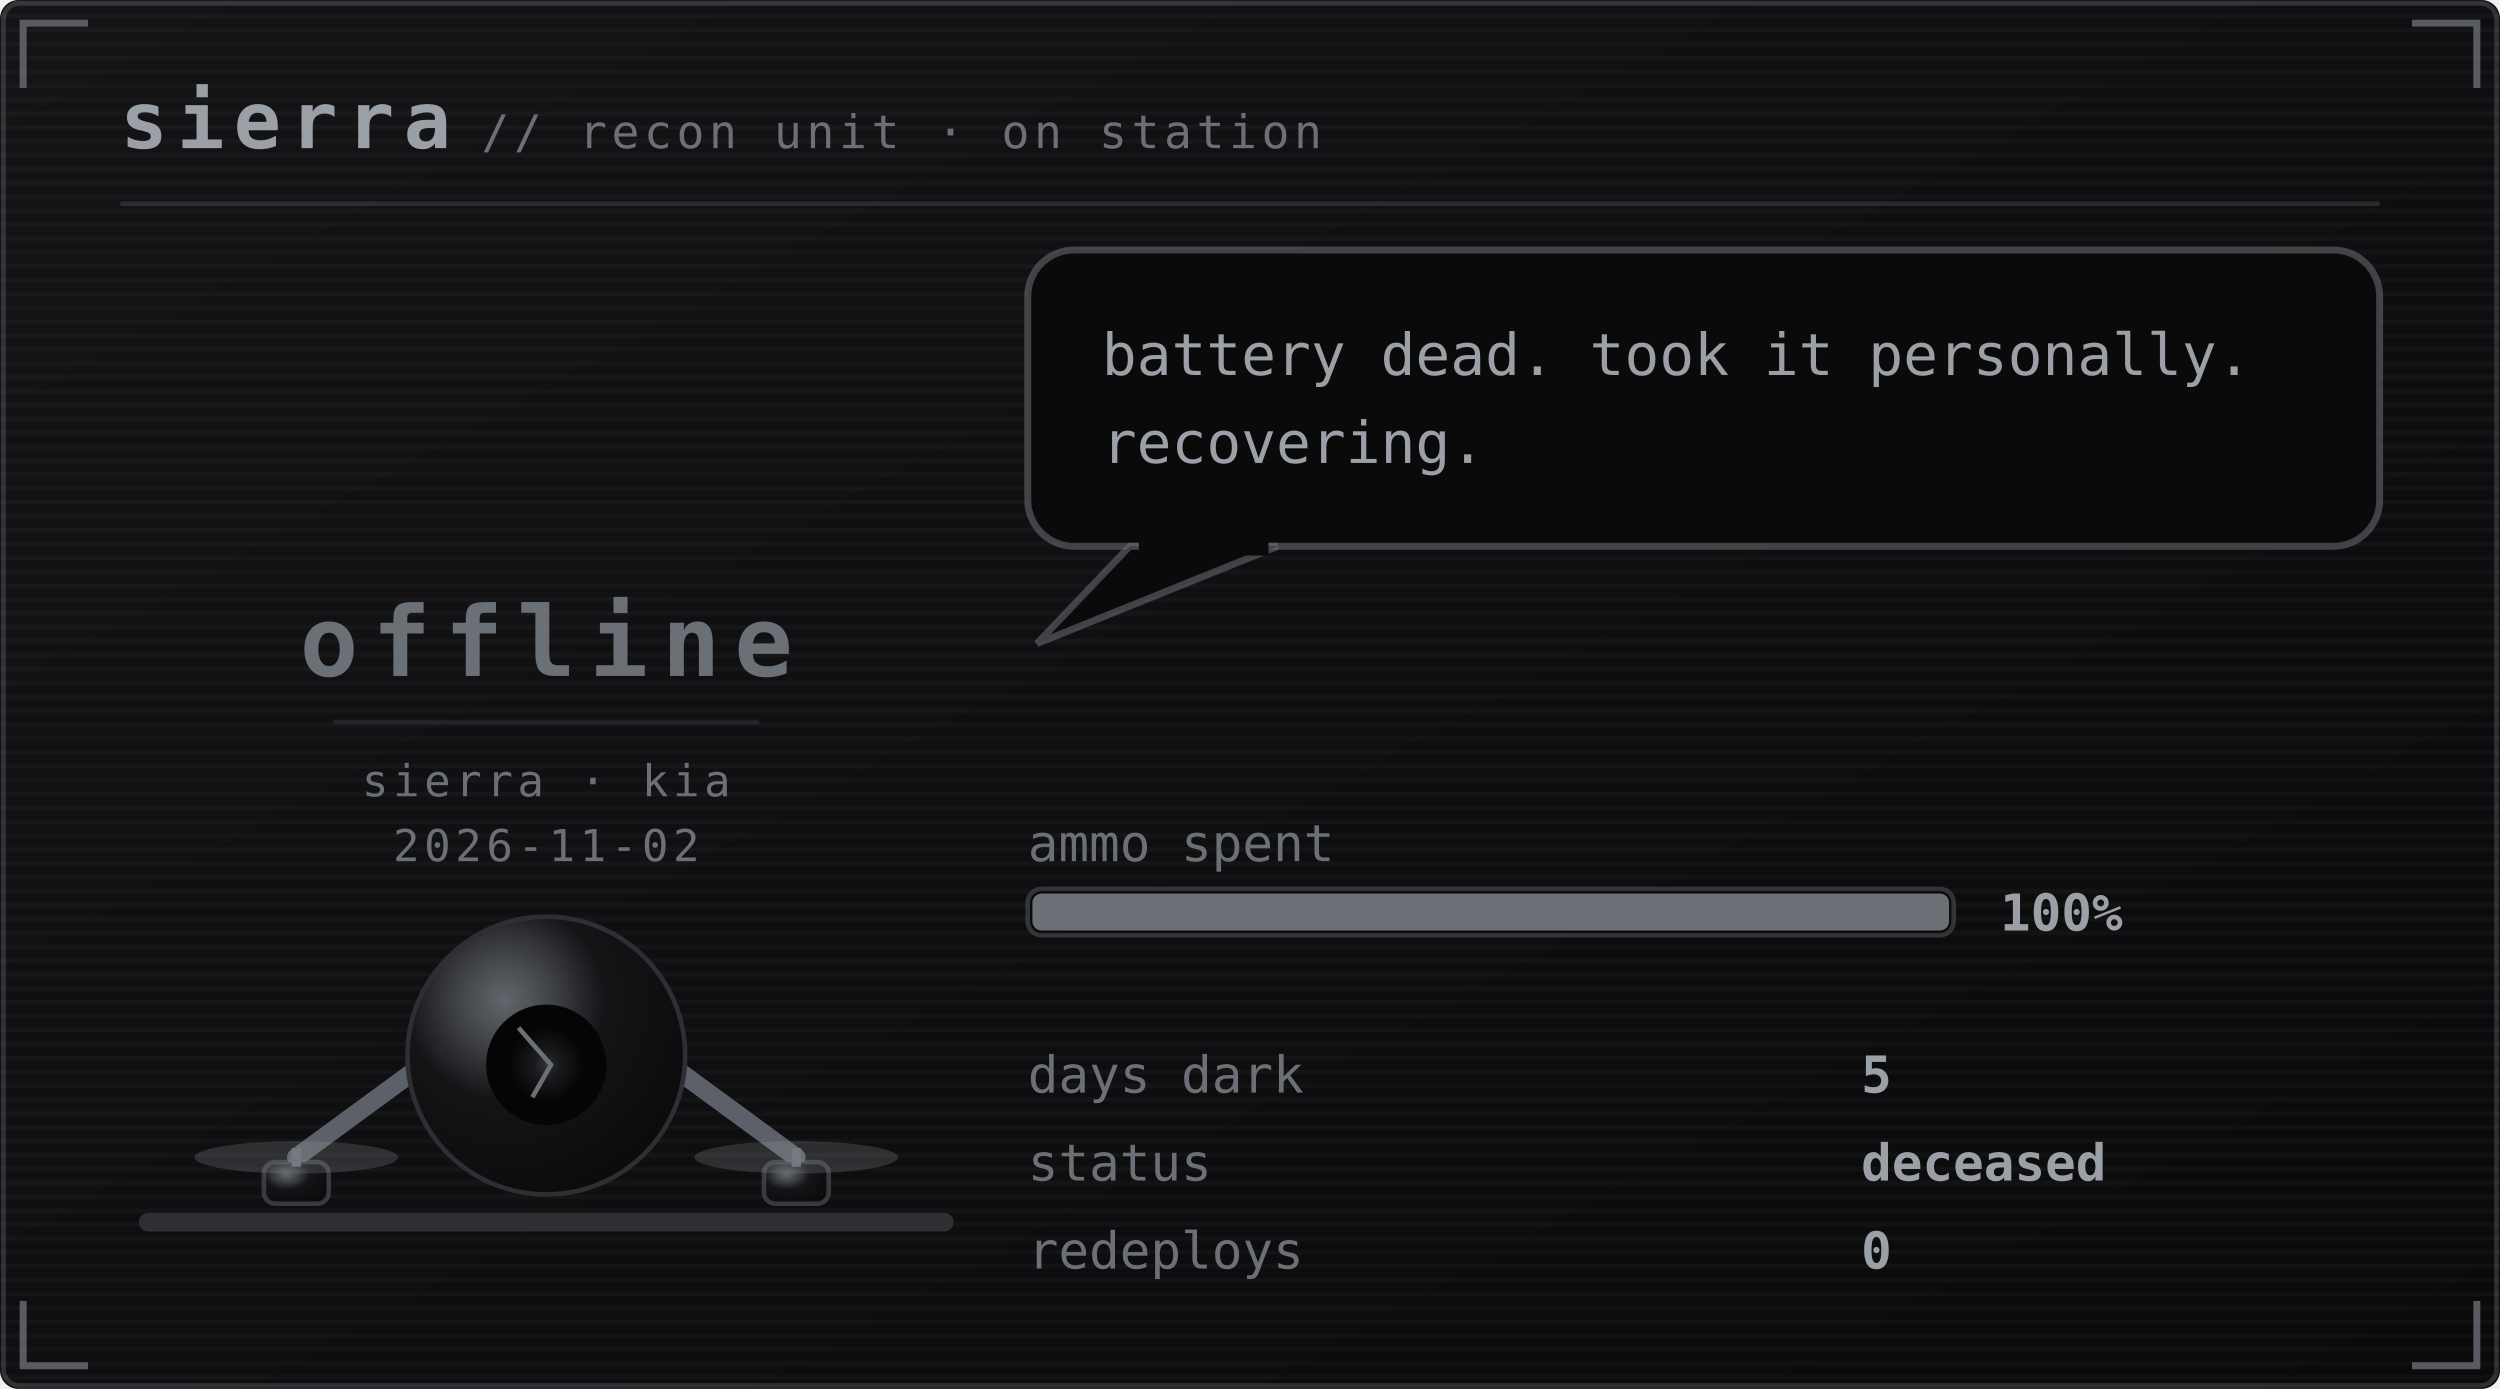
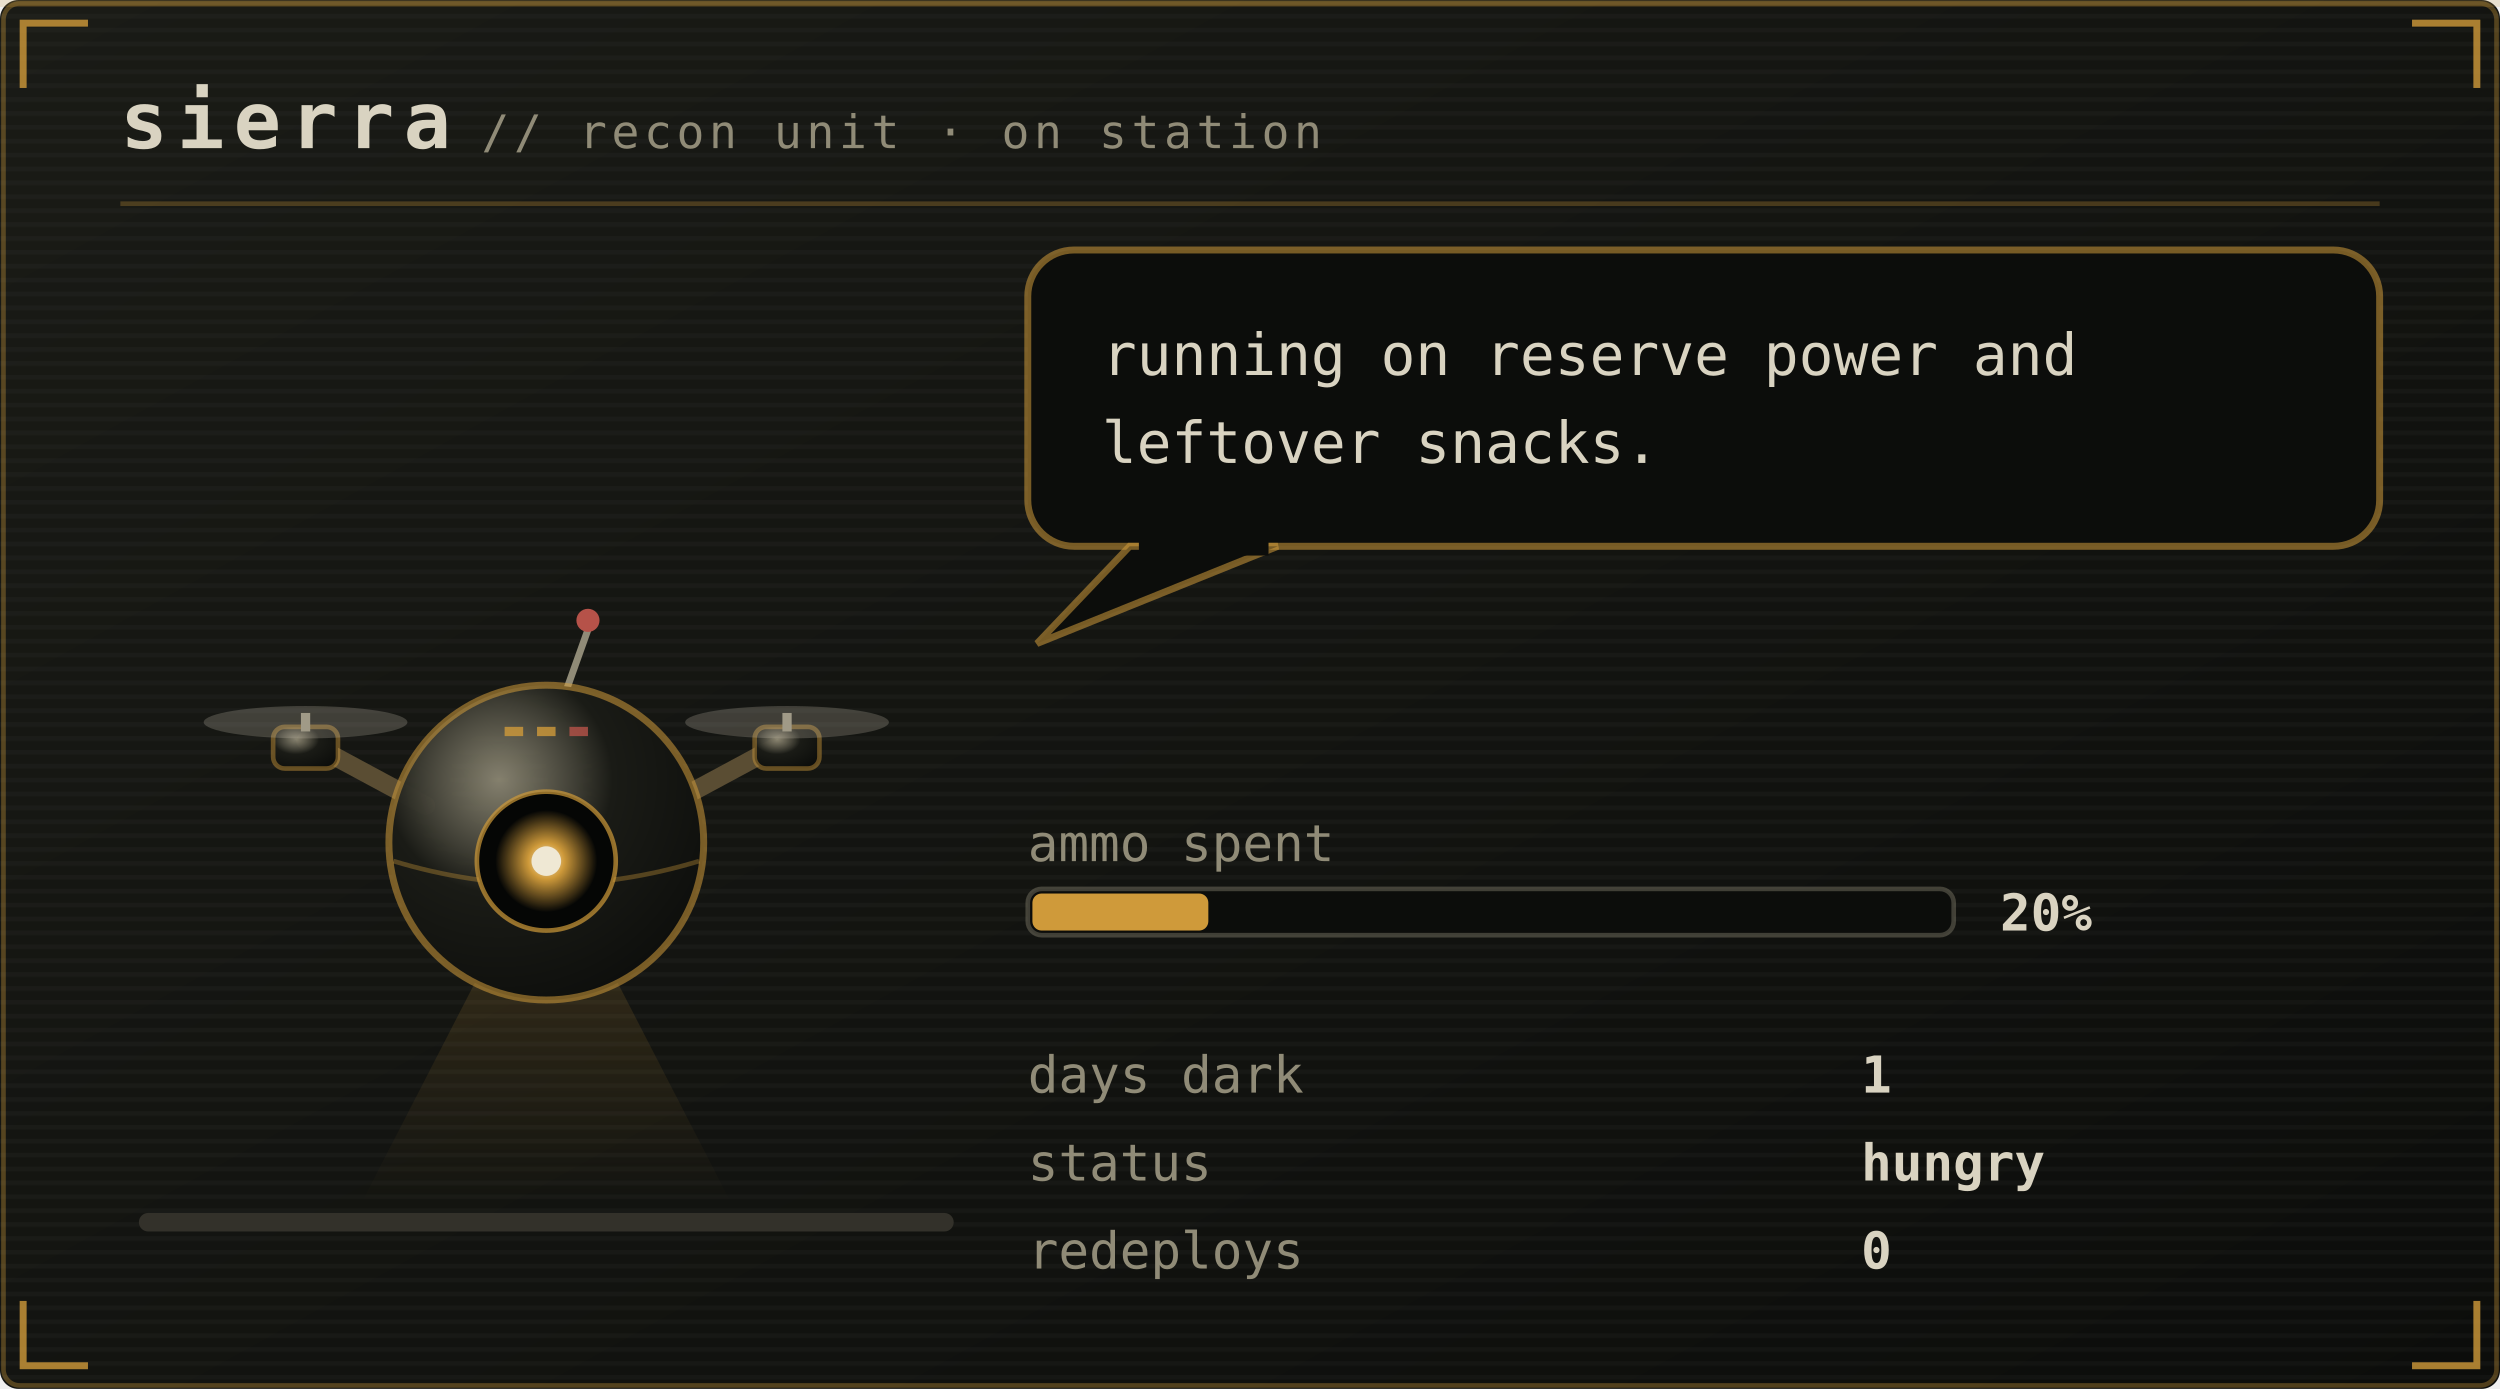
<svg xmlns="http://www.w3.org/2000/svg" viewBox="0 0 540 300" width="540" height="300" role="img" aria-labelledby="pett petd">
  <defs>
    <linearGradient id="petbg" x1="0" y1="0" x2="1" y2="1">
-       <stop offset="0" stop-color="#141417" />
-       <stop offset="1" stop-color="#0a0a0b" />
+       <stop offset="0" stop-color="#1a1b16" />
+       <stop offset="1" stop-color="#0c0d0b" />
    </linearGradient>
  </defs>
  <style>
    .mono{font-family:ui-monospace,SFMono-Regular,Menlo,Consolas,"DejaVu Sans Mono",monospace}
-     .brand{font-size:17px;font-weight:700;letter-spacing:2px;fill:#9aa0a6}
-     .sub{font-size:10px;letter-spacing:1px;fill:#6b7076}
-     .say{font-size:12.5px;fill:#9aa0a6}
-     .stat{font-size:11px;fill:#6b7076}
-     .val{font-size:11px;fill:#9aa0a6;font-weight:700}
-     .call{font-size:16px;font-weight:700;letter-spacing:2.5px;fill:#6b7076}
-     .callsub{font-size:9px;letter-spacing:0.8px;fill:#6b7076}
-     .who{font-weight:700;fill:#6b7076}
-     .rip{font-size:21px;font-weight:700;letter-spacing:3px;fill:#2e2f33}
-     .ripsub{font-size:9.5px;letter-spacing:1px;fill:#2e2f33}
+     .brand{font-size:17px;font-weight:700;letter-spacing:2px;fill:#d9d3c1}
+     .sub{font-size:10px;letter-spacing:1px;fill:#908b77}
+     .say{font-size:12.5px;fill:#d9d3c1}
+     .stat{font-size:11px;fill:#908b77}
+     .val{font-size:11px;fill:#d9d3c1;font-weight:700}
+     .call{font-size:16px;font-weight:700;letter-spacing:2.5px;fill:#cf9a3a}
+     .callsub{font-size:9px;letter-spacing:0.8px;fill:#908b77}
+     .who{font-weight:700;fill:#cf9a3a}
+     .lid{opacity:0;animation:blink 5.4s steps(1) infinite}
+     .bubble{animation:breathe 5s ease-in-out infinite}
+     .meter{animation:meterpulse 2.6s ease-in-out infinite}
+     
+     
+     
+     
+     .plea{animation:bob 2.1s ease-in-out infinite}
+     .beat{animation:beat 2.1s ease-in-out infinite}
+     @keyframes bob{0%,100%{transform:translateY(0)}50%{transform:translateY(-5px)}}
+     @keyframes beat{0%,100%{opacity:1}50%{opacity:.25}}
+     @keyframes blink{0%,93%{opacity:0}94%,97%{opacity:1}98%,100%{opacity:0}}
+     @keyframes breathe{0%,100%{opacity:1}50%{opacity:.86}}
+     @keyframes meterpulse{0%,100%{opacity:1}50%{opacity:.6}}
+     @keyframes tear{0%,100%{opacity:0;transform:translateX(0)}12%{opacity:.55;transform:translateX(-4px)}18%{opacity:0}61%{opacity:.4;transform:translateX(5px)}67%{opacity:0}}
+     @keyframes desat{0%,100%{filter:saturate(.35)}50%{filter:saturate(0) contrast(1.25)}}
+     @keyframes twinkle{0%,100%{opacity:.25}50%{opacity:1}}
+     @keyframes flash{0%{opacity:.8}100%{opacity:0}}
+     @keyframes spin{to{transform:rotate(360deg)}}
</style>
  <rect width="540" height="300" rx="4" fill="url(#petbg)" />
-   <rect x="0.75" y="0.75" width="538.5" height="298.5" rx="3.5" fill="none" stroke="#6b7076" stroke-opacity="0.35" />
+   <rect x="0.75" y="0.75" width="538.5" height="298.5" rx="3.5" fill="none" stroke="#cf9a3a" stroke-opacity="0.35" />
  <defs>
    <pattern id="petscan" width="4" height="3" patternUnits="userSpaceOnUse">
      <rect width="4" height="1" fill="#ffffff" opacity="0.025" />
    </pattern>
  </defs>
  <rect width="540" height="300" rx="4" fill="url(#petscan)" />
-   <path d="M5 19V5H19M521 5H535V19M535 281V295H521M19 295H5V281" fill="none" stroke="#6b7076" stroke-width="1.5" stroke-opacity="0.8" />
+   <rect x="0" y="0" width="540" height="1.5" fill="#cf9a3a" opacity="0.18">
+     <animate attributeName="y" values="0;300;300" keyTimes="0;0.6;1" dur="7s" repeatCount="indefinite" />
+   </rect>
+   <path d="M5 19V5H19M521 5H535V19M535 281V295H521M19 295H5V281" fill="none" stroke="#cf9a3a" stroke-width="1.5" stroke-opacity="0.8" />
  <text class="mono brand" x="26" y="32">sierra</text>
  <text class="mono sub" x="104" y="32">// recon unit · on station</text>
-   <line x1="26" y1="44" x2="514" y2="44" stroke="#6b7076" stroke-opacity="0.28" />
-   <rect x="30" y="262" width="176" height="4" rx="2" fill="#2e2f33" />
+   <line x1="26" y1="44" x2="514" y2="44" stroke="#cf9a3a" stroke-opacity="0.28" />
+   <rect x="30" y="262" width="176" height="4" rx="2" fill="#33312a" />
  <g transform="translate(46 116)">
    <g>
      <g>
        <g>
+           <animateTransform attributeName="transform" type="translate" values="0 0; 0 -3; 0 0" dur="4.2s" repeatCount="indefinite" additive="sum" />
          <defs>
            <radialGradient id="drHull" cx="0.35" cy="0.3" r="0.8">
-               <stop offset="0" stop-color="#6b7076" stop-opacity="0.9" />
-               <stop offset="0.45" stop-color="#141417" />
-               <stop offset="1" stop-color="#0a0a0b" />
+               <stop offset="0" stop-color="#908b77" stop-opacity="0.9" />
+               <stop offset="0.45" stop-color="#1a1b16" />
+               <stop offset="1" stop-color="#0c0d0b" />
            </radialGradient>
            <radialGradient id="drLens" cx="0.5" cy="0.5" r="0.5">
-               <stop offset="0" stop-color="#5c6169" />
-               <stop offset="0.35" stop-color="#2e2f33" />
-               <stop offset="1" stop-color="#2e2f33" stop-opacity="0" />
+               <stop offset="0" stop-color="#efe8d4" />
+               <stop offset="0.35" stop-color="#cf9a3a" />
+               <stop offset="1" stop-color="#cf9a3a" stop-opacity="0" />
            </radialGradient>
            <linearGradient id="drBeam" x1="0" y1="0" x2="0" y2="1">
-               <stop offset="0" stop-color="#6b7076" stop-opacity="0.45" />
-               <stop offset="1" stop-color="#6b7076" stop-opacity="0" />
+               <stop offset="0" stop-color="#cf9a3a" stop-opacity="0.45" />
+               <stop offset="1" stop-color="#cf9a3a" stop-opacity="0" />
            </linearGradient>
          </defs>
-           <text class="mono rip" style="fill:#6b7076" x="72" y="30" text-anchor="middle">offline</text>
-           <line x1="26" y1="40" x2="118" y2="40" stroke="#2e2f33" stroke-opacity="0.6" />
-           <text class="mono ripsub" style="fill:#6b7076" x="72" y="56" text-anchor="middle">sierra · kia</text>
-           <text class="mono ripsub" style="fill:#6b7076" x="72" y="70" text-anchor="middle">2026-11-02</text>
-           <path d="M48 112 L18 134 M96 112 L126 134" stroke="#5c6169" stroke-width="4" stroke-linecap="round" />
-           <rect x="11" y="135" width="14" height="9" rx="2.5" fill="url(#drHull)" stroke="#6b7076" stroke-opacity="0.45" />
-           <rect x="17" y="132" width="2" height="4" fill="#6b7076" />
-           <ellipse cx="18" cy="134" rx="22" ry="3.5" fill="#9aa0a6" opacity="0.22" />
-           <rect x="119" y="135" width="14" height="9" rx="2.5" fill="url(#drHull)" stroke="#6b7076" stroke-opacity="0.45" />
-           <rect x="125" y="132" width="2" height="4" fill="#6b7076" />
-           <ellipse cx="126" cy="134" rx="22" ry="3.5" fill="#9aa0a6" opacity="0.22" />
-           <circle cx="72" cy="112" r="30" fill="url(#drHull)" stroke="#2e2f33" />
-           <circle cx="72" cy="114" r="13" fill="#050505" />
-           <circle cx="72" cy="114" r="8" fill="url(#drLens)" opacity="0.5" />
-           <path d="M66 106 L73 114 L69 121" stroke="#6b7076" stroke-width="1" fill="none" />
+           <g opacity="0.45">
+             <polygon points="66,78 78,78 112,144 32,144" fill="url(#drBeam)" />
+           </g>
+           <path d="M46 58 L20 44 M98 58 L124 44" stroke="#5a4d33" stroke-width="4" stroke-linecap="round" />
+           <rect x="13" y="41" width="14" height="9" rx="2.5" fill="url(#drHull)" stroke="#cf9a3a" stroke-opacity="0.45" />
+           <rect x="19" y="38" width="2" height="4" fill="#908b77" />
+           <ellipse cx="20" cy="40" rx="22" ry="3.5" fill="#d9d3c1" opacity="0.22">
+             <animate attributeName="rx" values="22;9;22" dur="0.18s" repeatCount="indefinite" />
+           </ellipse>
+           <rect x="117" y="41" width="14" height="9" rx="2.5" fill="url(#drHull)" stroke="#cf9a3a" stroke-opacity="0.45" />
+           <rect x="123" y="38" width="2" height="4" fill="#908b77" />
+           <ellipse cx="124" cy="40" rx="22" ry="3.5" fill="#d9d3c1" opacity="0.22">
+             <animate attributeName="rx" values="22;9;22" dur="0.18s" repeatCount="indefinite" />
+           </ellipse>
+           <line x1="76" y1="34" x2="81" y2="20" stroke="#908b77" stroke-width="1.5" />
+           <circle cx="81" cy="18" r="2.5" fill="#b65249">
+             <animate attributeName="opacity" values="1;0.1;1" dur="1.4s" repeatCount="indefinite" />
+           </circle>
+           <circle cx="72" cy="66" r="34" fill="url(#drHull)" stroke="#cf9a3a" stroke-opacity="0.55" stroke-width="1.5" />
+           <path d="M39 70 Q72 80 105 70" stroke="#cf9a3a" stroke-opacity="0.35" fill="none" />
+           <circle cx="72" cy="70" r="15" fill="#050605" stroke="#cf9a3a" stroke-opacity="0.7" />
+           <circle cx="72" cy="70" r="11" fill="url(#drLens)">
+             <animate attributeName="opacity" values="1;0.55;1" dur="2.6s" repeatCount="indefinite" />
+           </circle>
+           <circle cx="72" cy="70" r="3.2" fill="#efe8d4" />
+           <rect class="lid" x="57" y="55" width="30" height="30" rx="15" fill="#0c0d0b" />
+           <rect x="63" y="41" width="4" height="2" fill="#cf9a3a" opacity="0.8" />
+           <rect x="70" y="41" width="4" height="2" fill="#cf9a3a" opacity="0.8" />
+           <rect x="77" y="41" width="4" height="2" fill="#b65249" opacity="0.8" />
        </g>
      </g>
    </g>
  </g>
-   <g>
-     <rect x="222" y="54" width="292" height="64" rx="10" fill="#0a0a0b" stroke="#6b7076" stroke-opacity="0.55" stroke-width="1.5" />
-     <path d="M244 118 L224 139 L276 118 Z" fill="#0a0a0b" stroke="#6b7076" stroke-opacity="0.55" stroke-width="1.5" />
-     <rect x="246" y="116" width="28" height="4" fill="#0a0a0b" />
-     <text class="mono say" x="238" y="81">battery dead. took it personally.</text>
-     <text class="mono say" x="238" y="100">recovering.</text>
+   <g class="bubble">
+     <rect x="222" y="54" width="292" height="64" rx="10" fill="#0c0d0b" stroke="#cf9a3a" stroke-opacity="0.55" stroke-width="1.5" />
+     <path d="M244 118 L224 139 L276 118 Z" fill="#0c0d0b" stroke="#cf9a3a" stroke-opacity="0.55" stroke-width="1.5" />
+     <rect x="246" y="116" width="28" height="4" fill="#0c0d0b" />
+     <text class="mono say" x="238" y="81">running on reserve power and</text>
+     <text class="mono say" x="238" y="100">leftover snacks.</text>
  </g>
  <text class="mono stat" x="222" y="186">ammo spent</text>
-   <rect x="222" y="192" width="200" height="10" rx="3" fill="#0a0a0b" stroke="#6b7076" stroke-opacity="0.4" />
-   <rect x="223" y="193" width="198" height="8" rx="2" fill="#6b7076" />
-   <text class="mono val" x="432" y="201">100%</text>
+   <rect x="222" y="192" width="200" height="10" rx="3" fill="#0c0d0b" stroke="#908b77" stroke-opacity="0.4" />
+   <rect x="223" y="193" width="38" height="8" rx="2" fill="#cf9a3a" />
+   <text class="mono val" x="432" y="201">20%</text>
  <text class="mono stat" x="222" y="236">days dark</text>
-   <text class="mono val" x="402" y="236">5</text>
+   <text class="mono val" x="402" y="236">1</text>
  <text class="mono stat" x="222" y="255">status</text>
-   <text class="mono val" x="402" y="255">deceased</text>
+   <text class="mono val" x="402" y="255">hungry</text>
  <text class="mono stat" x="222" y="274">redeploys</text>
  <text class="mono val" x="402" y="274">0</text>
</svg>
